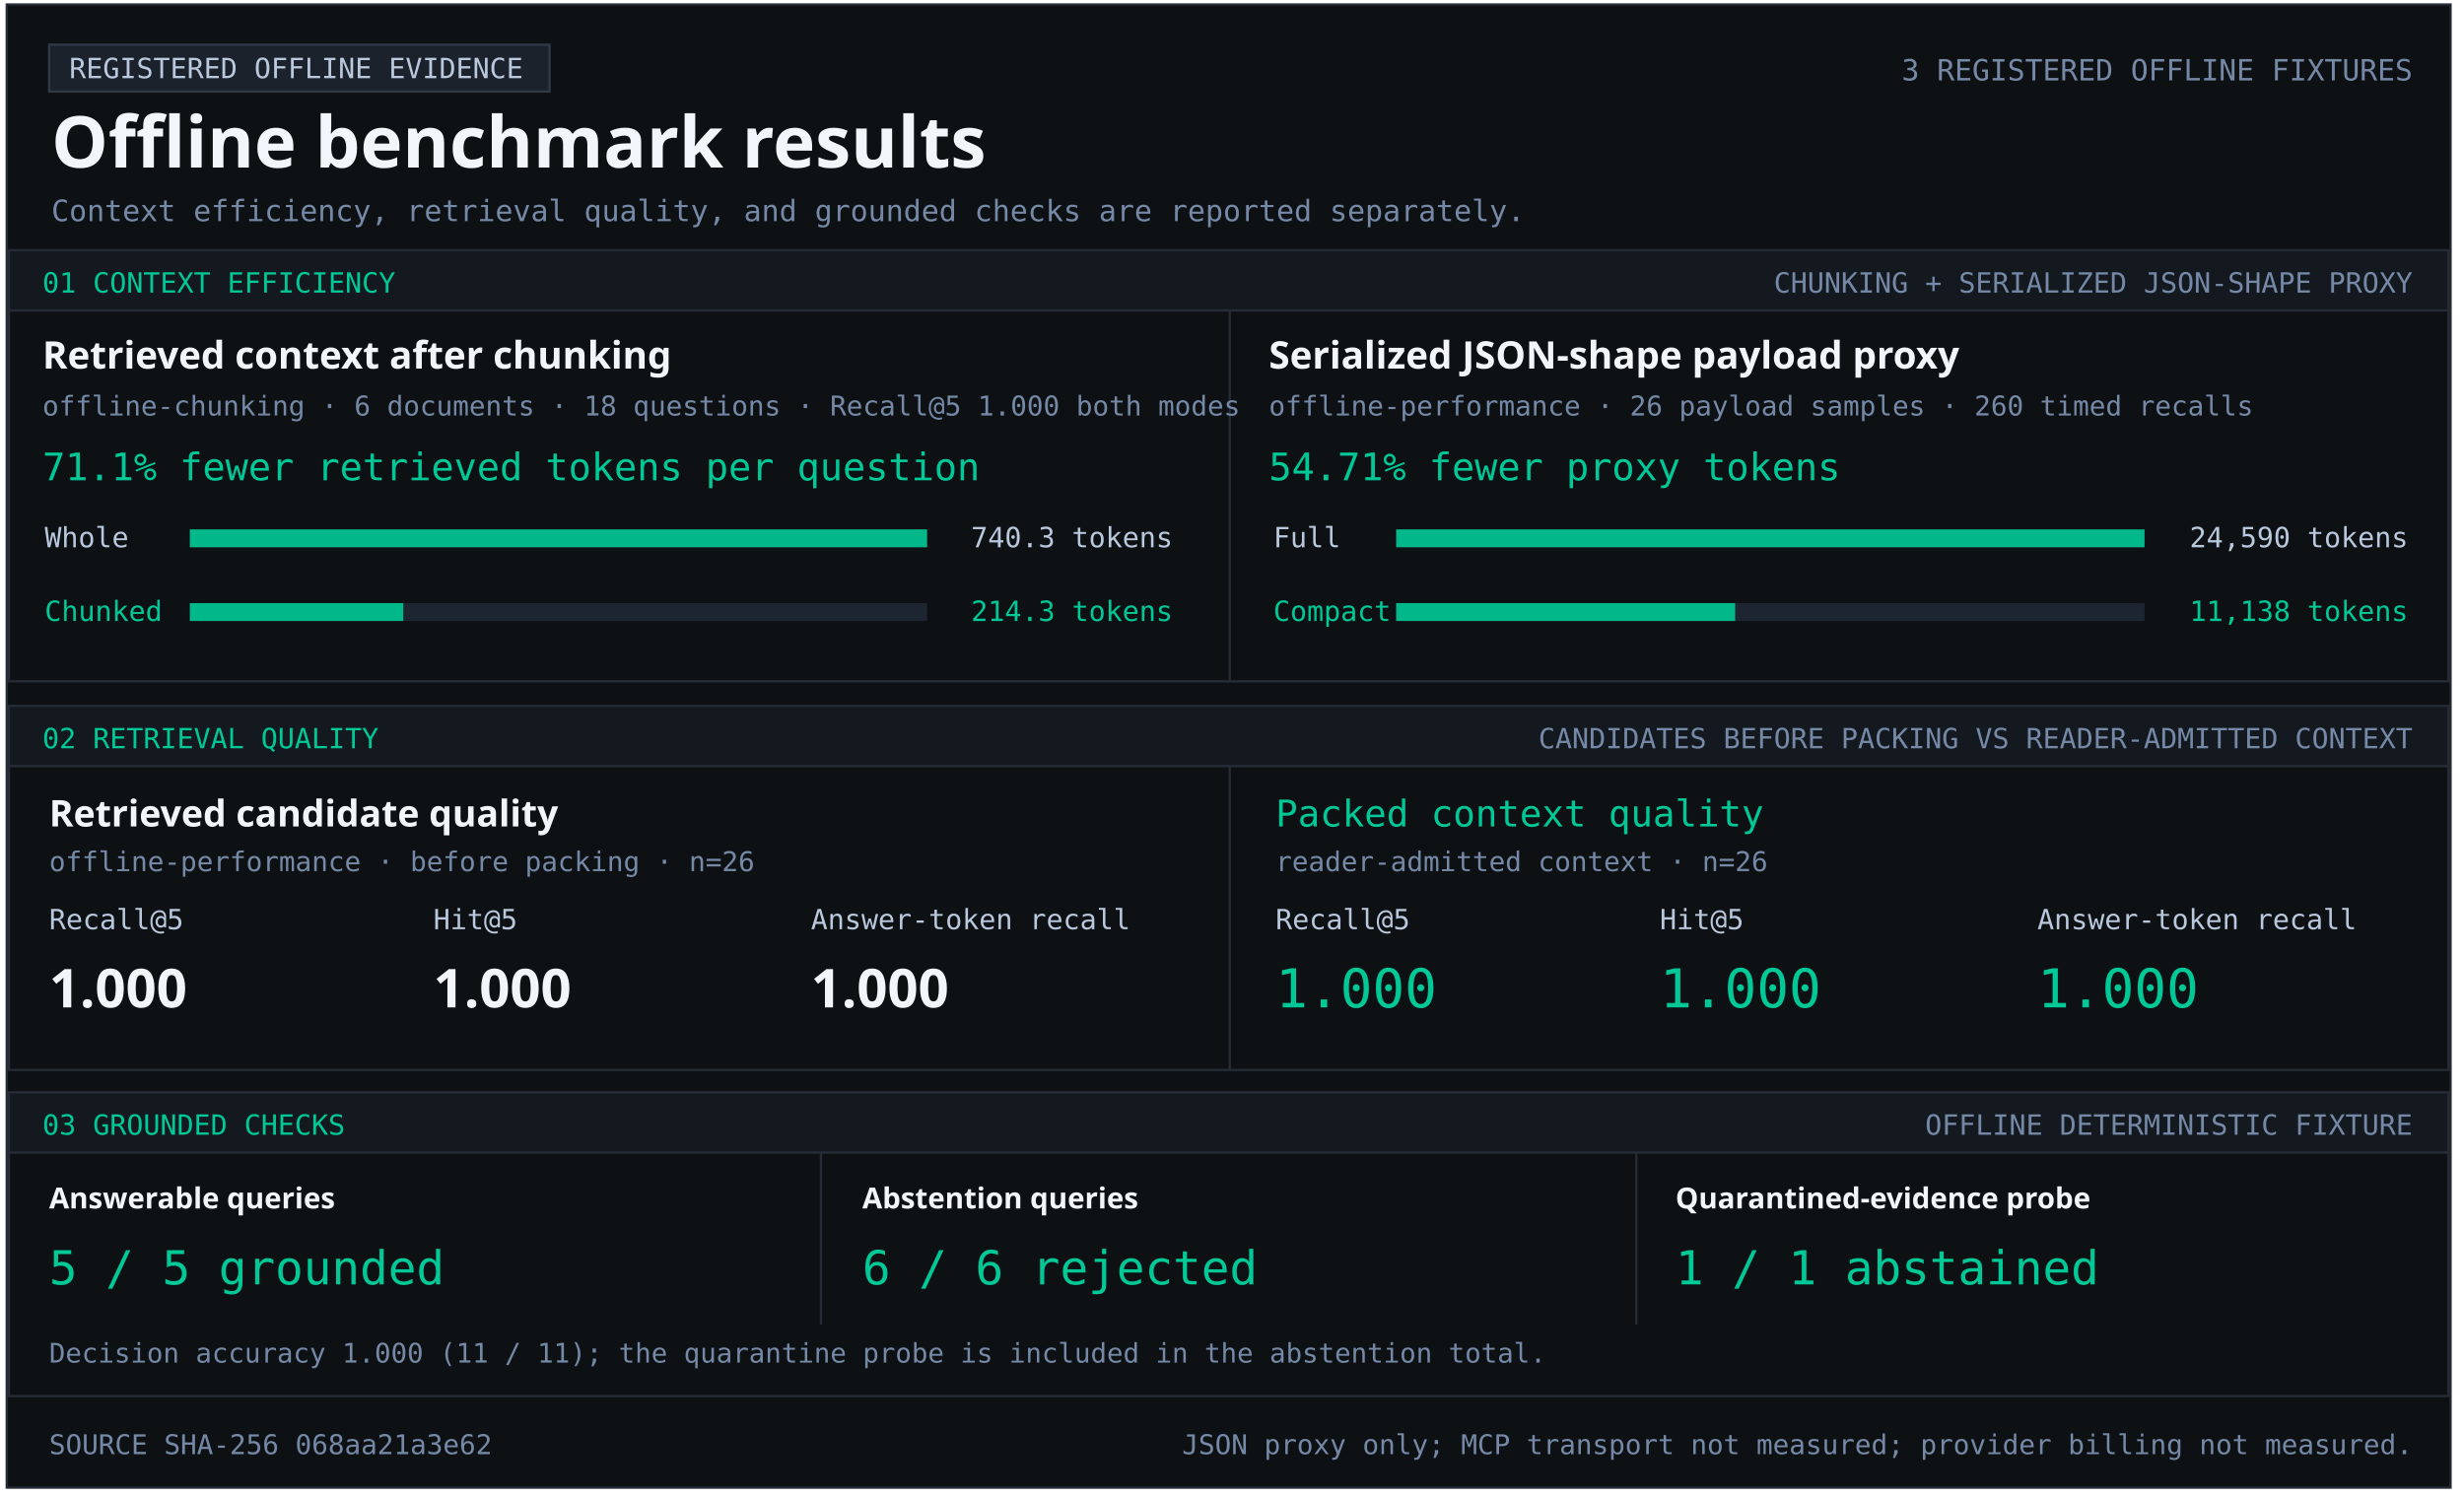
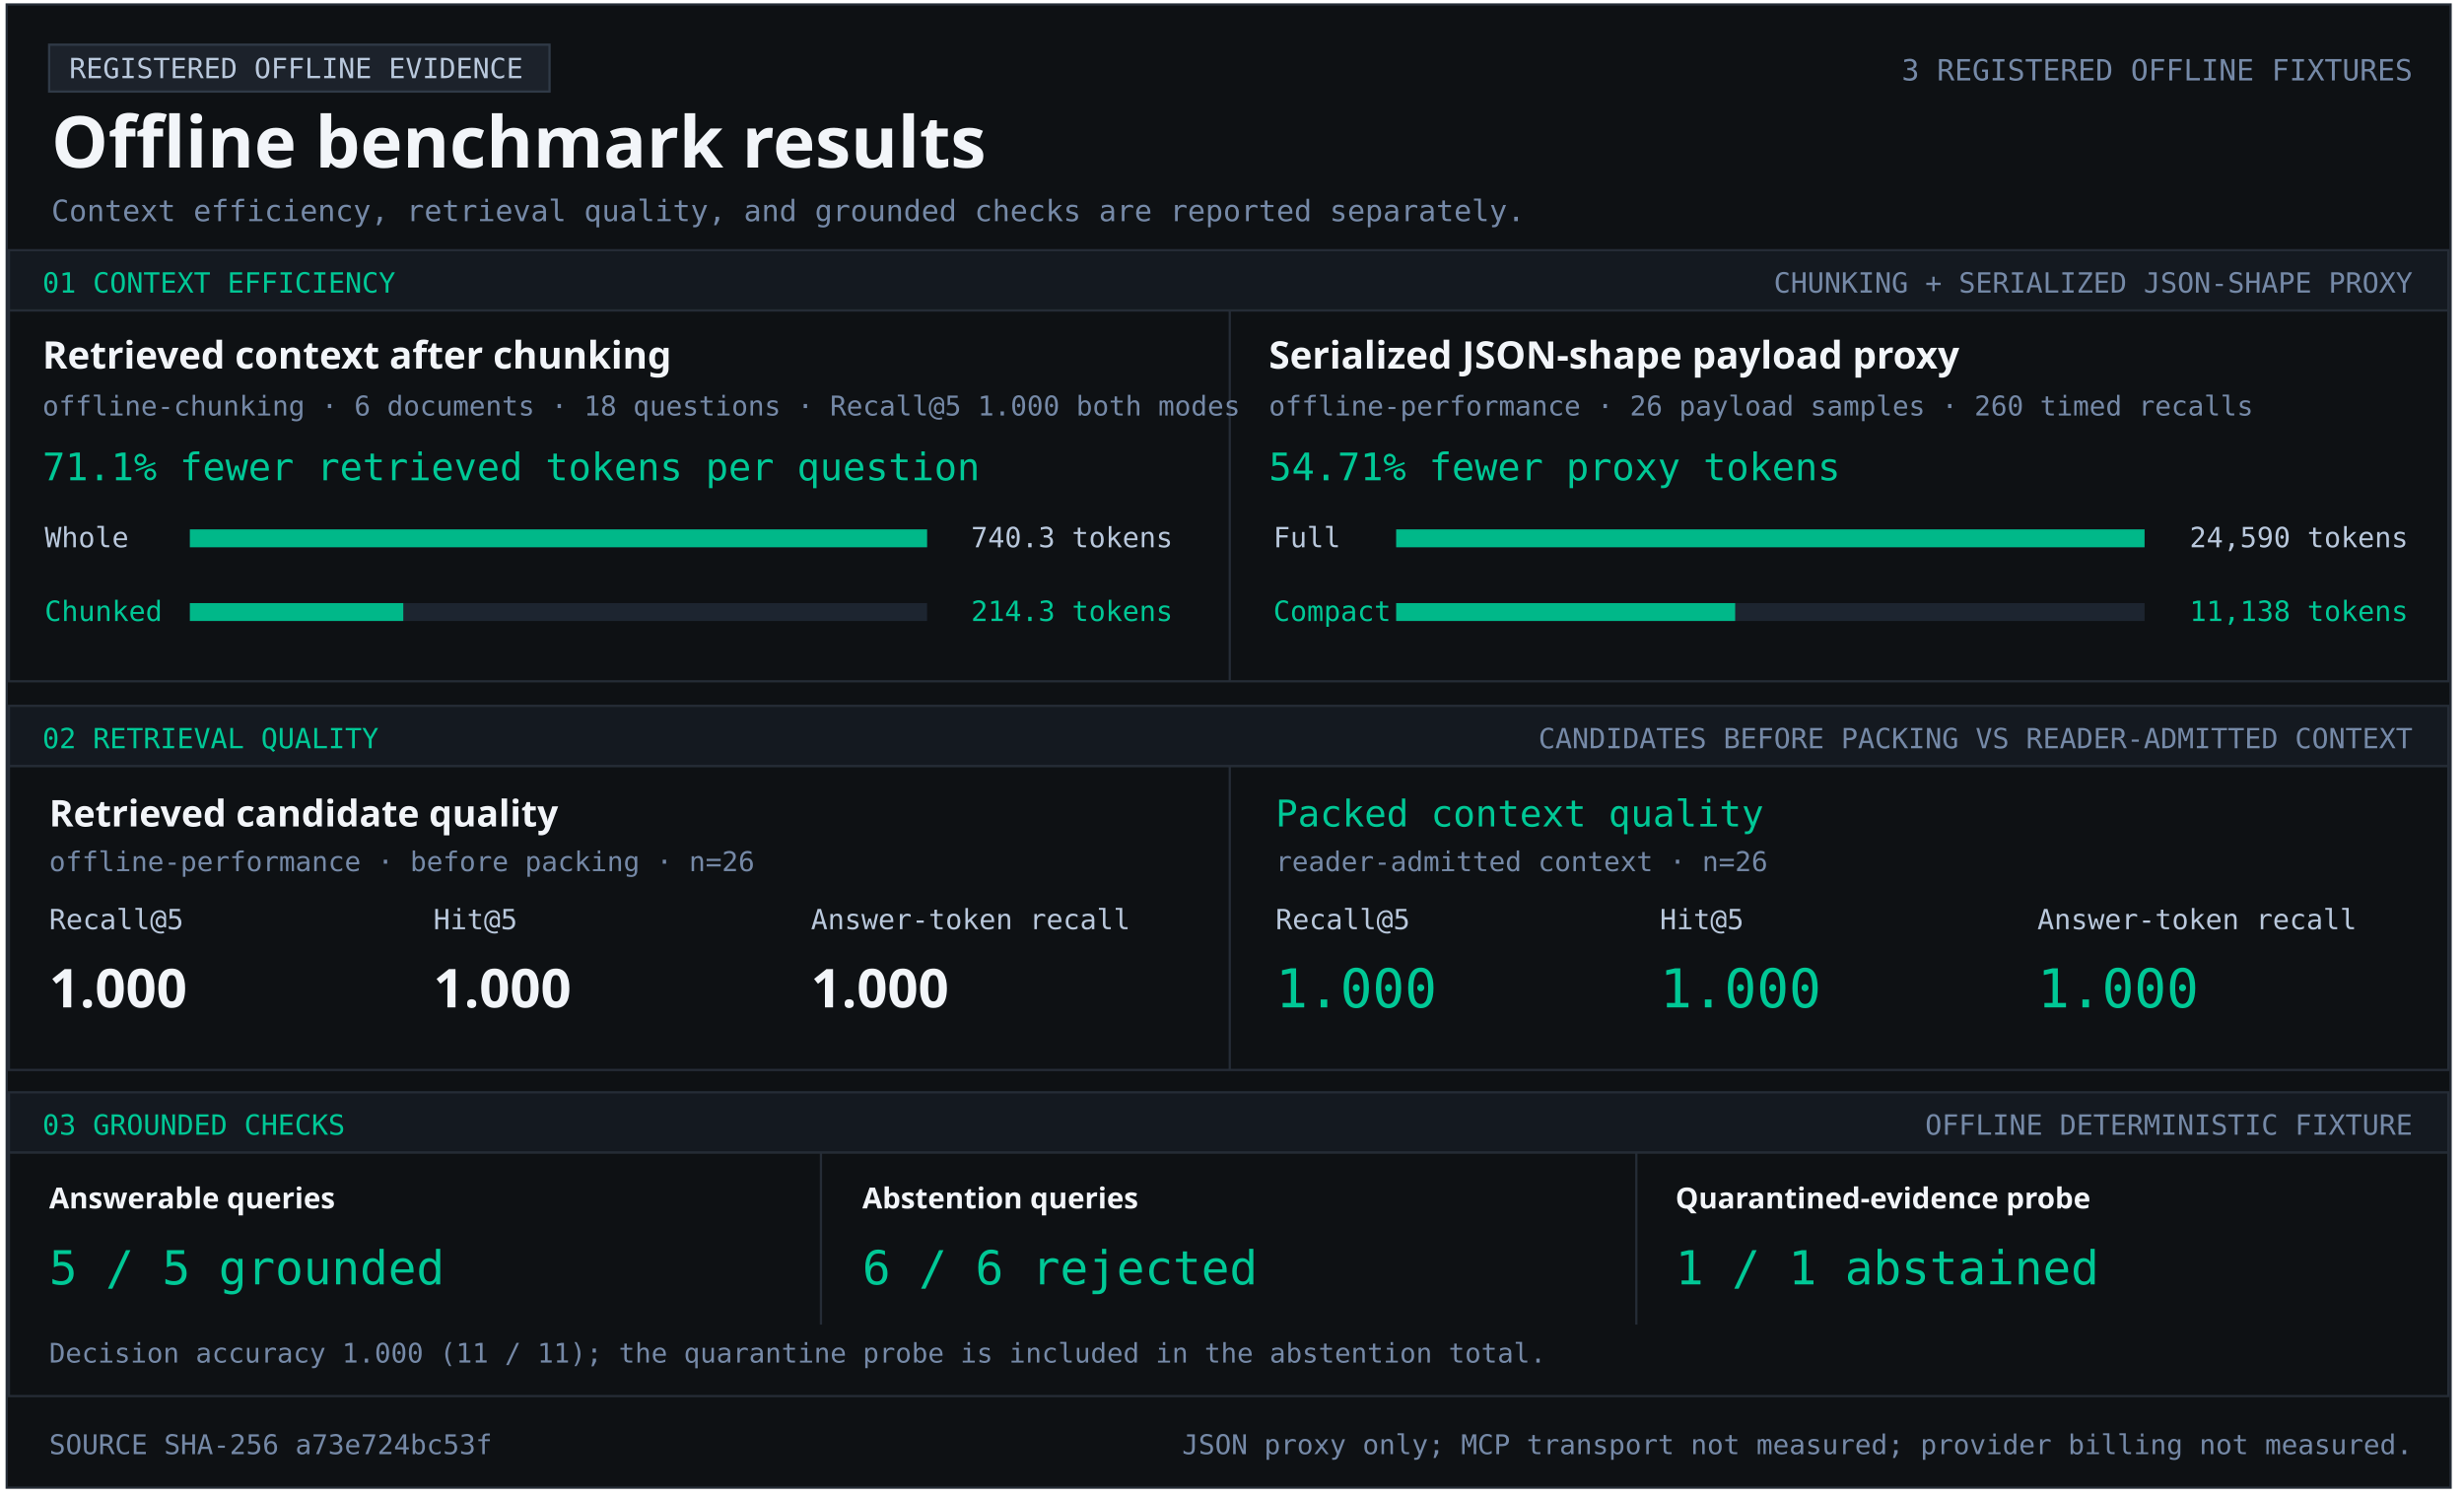
<svg xmlns="http://www.w3.org/2000/svg" width="1103" height="670" viewBox="0 0 1103 670" role="img" aria-labelledby="title desc">
  <style>text{font-family:Consolas,monospace;fill:#b9c8dc} .heading{font-family:Segoe UI,sans-serif;font-weight:700;fill:#f2f5f9} .green{fill:#00c896}.muted{fill:#7589a7}</style>
  <rect x="3" y="2" width="1094" height="664" fill="#0e1114" stroke="#252c36" />
  <rect x="22" y="20" width="224" height="21" fill="#1c222b" stroke="#303a47" />
  <text x="31" y="35" font-size="12.5" text-anchor="start">REGISTERED OFFLINE EVIDENCE</text>
  <text x="23" y="75" font-size="32" class="heading" text-anchor="start">Offline benchmark results</text>
  <text x="1080" y="36" font-size="13.1" class="muted" text-anchor="end">3 REGISTERED OFFLINE FIXTURES</text>
  <text x="23" y="99" font-size="13.2" class="muted" text-anchor="start">Context efficiency, retrieval quality, and grounded checks are reported separately.</text>
  <rect x="4" y="112" width="1092" height="27" fill="#141920" stroke="#252c36" />
  <text x="19" y="131" font-size="12.5" class="green" text-anchor="start">01  CONTEXT EFFICIENCY</text>
  <text x="1080" y="131" font-size="12.5" class="muted" text-anchor="end">CHUNKING + SERIALIZED JSON-SHAPE PROXY</text>
  <rect x="4" y="139" width="1092" height="166" fill="#0e1114" stroke="#252c36" />
  <rect x="550" y="139" width="1" height="166" fill="#252c36" />
  <text x="19" y="165" font-size="17" class="heading" text-anchor="start">Retrieved context after chunking</text>
  <text x="19" y="186" font-size="12.2" class="muted" text-anchor="start">offline-chunking · 6 documents · 18 questions · Recall@5 1.000 both modes</text>
  <text x="19" y="215" font-size="17" class="green" text-anchor="start">71.1% fewer retrieved tokens per question</text>
  <text x="20" y="245" font-size="12.5" text-anchor="start">Whole</text>
  <rect x="85" y="237" width="330" height="8" fill="#1d2530" />
  <rect x="85" y="237" width="330.00" height="8" fill="#00b889" />
  <text x="525" y="245" font-size="12.5" text-anchor="end">740.3 tokens</text>
  <text x="20" y="278" font-size="12.5" class="green" text-anchor="start">Chunked</text>
  <rect x="85" y="270" width="330" height="8" fill="#1d2530" />
  <rect x="85" y="270" width="95.53" height="8" fill="#00b889" />
  <text x="525" y="278" font-size="12.5" class="green" text-anchor="end">214.3 tokens</text>
  <text x="568" y="165" font-size="17" class="heading" text-anchor="start">Serialized JSON-shape payload proxy</text>
  <text x="568" y="186" font-size="12.2" class="muted" text-anchor="start">offline-performance · 26 payload samples · 260 timed recalls</text>
  <text x="568" y="215" font-size="17" class="green" text-anchor="start">54.71% fewer proxy tokens</text>
  <text x="570" y="245" font-size="12.5" text-anchor="start">Full</text>
  <rect x="625" y="237" width="335" height="8" fill="#1d2530" />
  <rect x="625" y="237" width="335.00" height="8" fill="#00b889" />
  <text x="1078" y="245" font-size="12.5" text-anchor="end">24,590 tokens</text>
  <text x="570" y="278" font-size="12.5" class="green" text-anchor="start">Compact</text>
  <rect x="625" y="270" width="335" height="8" fill="#1d2530" />
  <rect x="625" y="270" width="151.74" height="8" fill="#00b889" />
  <text x="1078" y="278" font-size="12.5" class="green" text-anchor="end">11,138 tokens</text>
  <rect x="4" y="316" width="1092" height="27" fill="#141920" stroke="#252c36" />
  <text x="19" y="335" font-size="12.5" class="green" text-anchor="start">02  RETRIEVAL QUALITY</text>
  <text x="1080" y="335" font-size="12.5" class="muted" text-anchor="end">CANDIDATES BEFORE PACKING VS READER-ADMITTED CONTEXT</text>
  <rect x="4" y="343" width="1092" height="136" fill="#0e1114" stroke="#252c36" />
  <rect x="550" y="343" width="1" height="136" fill="#252c36" />
  <text x="22" y="370" font-size="16.5" class="heading" text-anchor="start">Retrieved candidate quality</text>
  <text x="22" y="390" font-size="12.2" class="muted" text-anchor="start">offline-performance · before packing · n=26</text>
  <text x="22" y="416" font-size="12.5" text-anchor="start">Recall@5</text>
  <text x="194" y="416" font-size="12.5" text-anchor="start">Hit@5</text>
  <text x="363" y="416" font-size="12.5" text-anchor="start">Answer-token recall</text>
  <text x="22" y="451" font-size="24" class="heading" text-anchor="start">1.000</text>
  <text x="194" y="451" font-size="24" class="heading" text-anchor="start">1.000</text>
  <text x="363" y="451" font-size="24" class="heading" text-anchor="start">1.000</text>
  <text x="571" y="370" font-size="16.5" class="green" text-anchor="start">Packed context quality</text>
  <text x="571" y="390" font-size="12.2" class="muted" text-anchor="start">reader-admitted context · n=26</text>
  <text x="571" y="416" font-size="12.5" text-anchor="start">Recall@5</text>
  <text x="743" y="416" font-size="12.5" text-anchor="start">Hit@5</text>
  <text x="912" y="416" font-size="12.5" text-anchor="start">Answer-token recall</text>
  <text x="571" y="451" font-size="24" class="green" text-anchor="start">1.000</text>
  <text x="743" y="451" font-size="24" class="green" text-anchor="start">1.000</text>
  <text x="912" y="451" font-size="24" class="green" text-anchor="start">1.000</text>
  <rect x="4" y="489" width="1092" height="27" fill="#141920" stroke="#252c36" />
  <text x="19" y="508" font-size="12.5" class="green" text-anchor="start">03  GROUNDED CHECKS</text>
  <text x="1080" y="508" font-size="12.5" class="muted" text-anchor="end">OFFLINE DETERMINISTIC FIXTURE</text>
  <rect x="4" y="516" width="1092" height="109" fill="#0e1114" stroke="#252c36" />
  <rect x="367" y="516" width="1" height="77" fill="#252c36" />
  <rect x="732" y="516" width="1" height="77" fill="#252c36" />
  <text x="22" y="541" font-size="13" class="heading" text-anchor="start">Answerable queries</text>
  <text x="22" y="575" font-size="21" class="green" text-anchor="start">5 / 5 grounded</text>
  <text x="386" y="541" font-size="13" class="heading" text-anchor="start">Abstention queries</text>
  <text x="386" y="575" font-size="21" class="green" text-anchor="start">6 / 6 rejected</text>
  <text x="750" y="541" font-size="13" class="heading" text-anchor="start">Quarantined-evidence probe</text>
  <text x="750" y="575" font-size="21" class="green" text-anchor="start">1 / 1 abstained</text>
  <text x="22" y="610" font-size="12.1" class="muted" text-anchor="start">Decision accuracy 1.000 (11 / 11); the quarantine probe is included in the abstention total.</text>
-   <text x="22" y="651" font-size="12.2" class="muted" text-anchor="start">SOURCE SHA-256  068aa21a3e62</text>
+   <text x="22" y="651" font-size="12.2" class="muted" text-anchor="start">SOURCE SHA-256  a73e724bc53f</text>
  <text x="1080" y="651" font-size="12.2" class="muted" text-anchor="end">JSON proxy only; MCP transport not measured; provider billing not measured.</text>
</svg>
